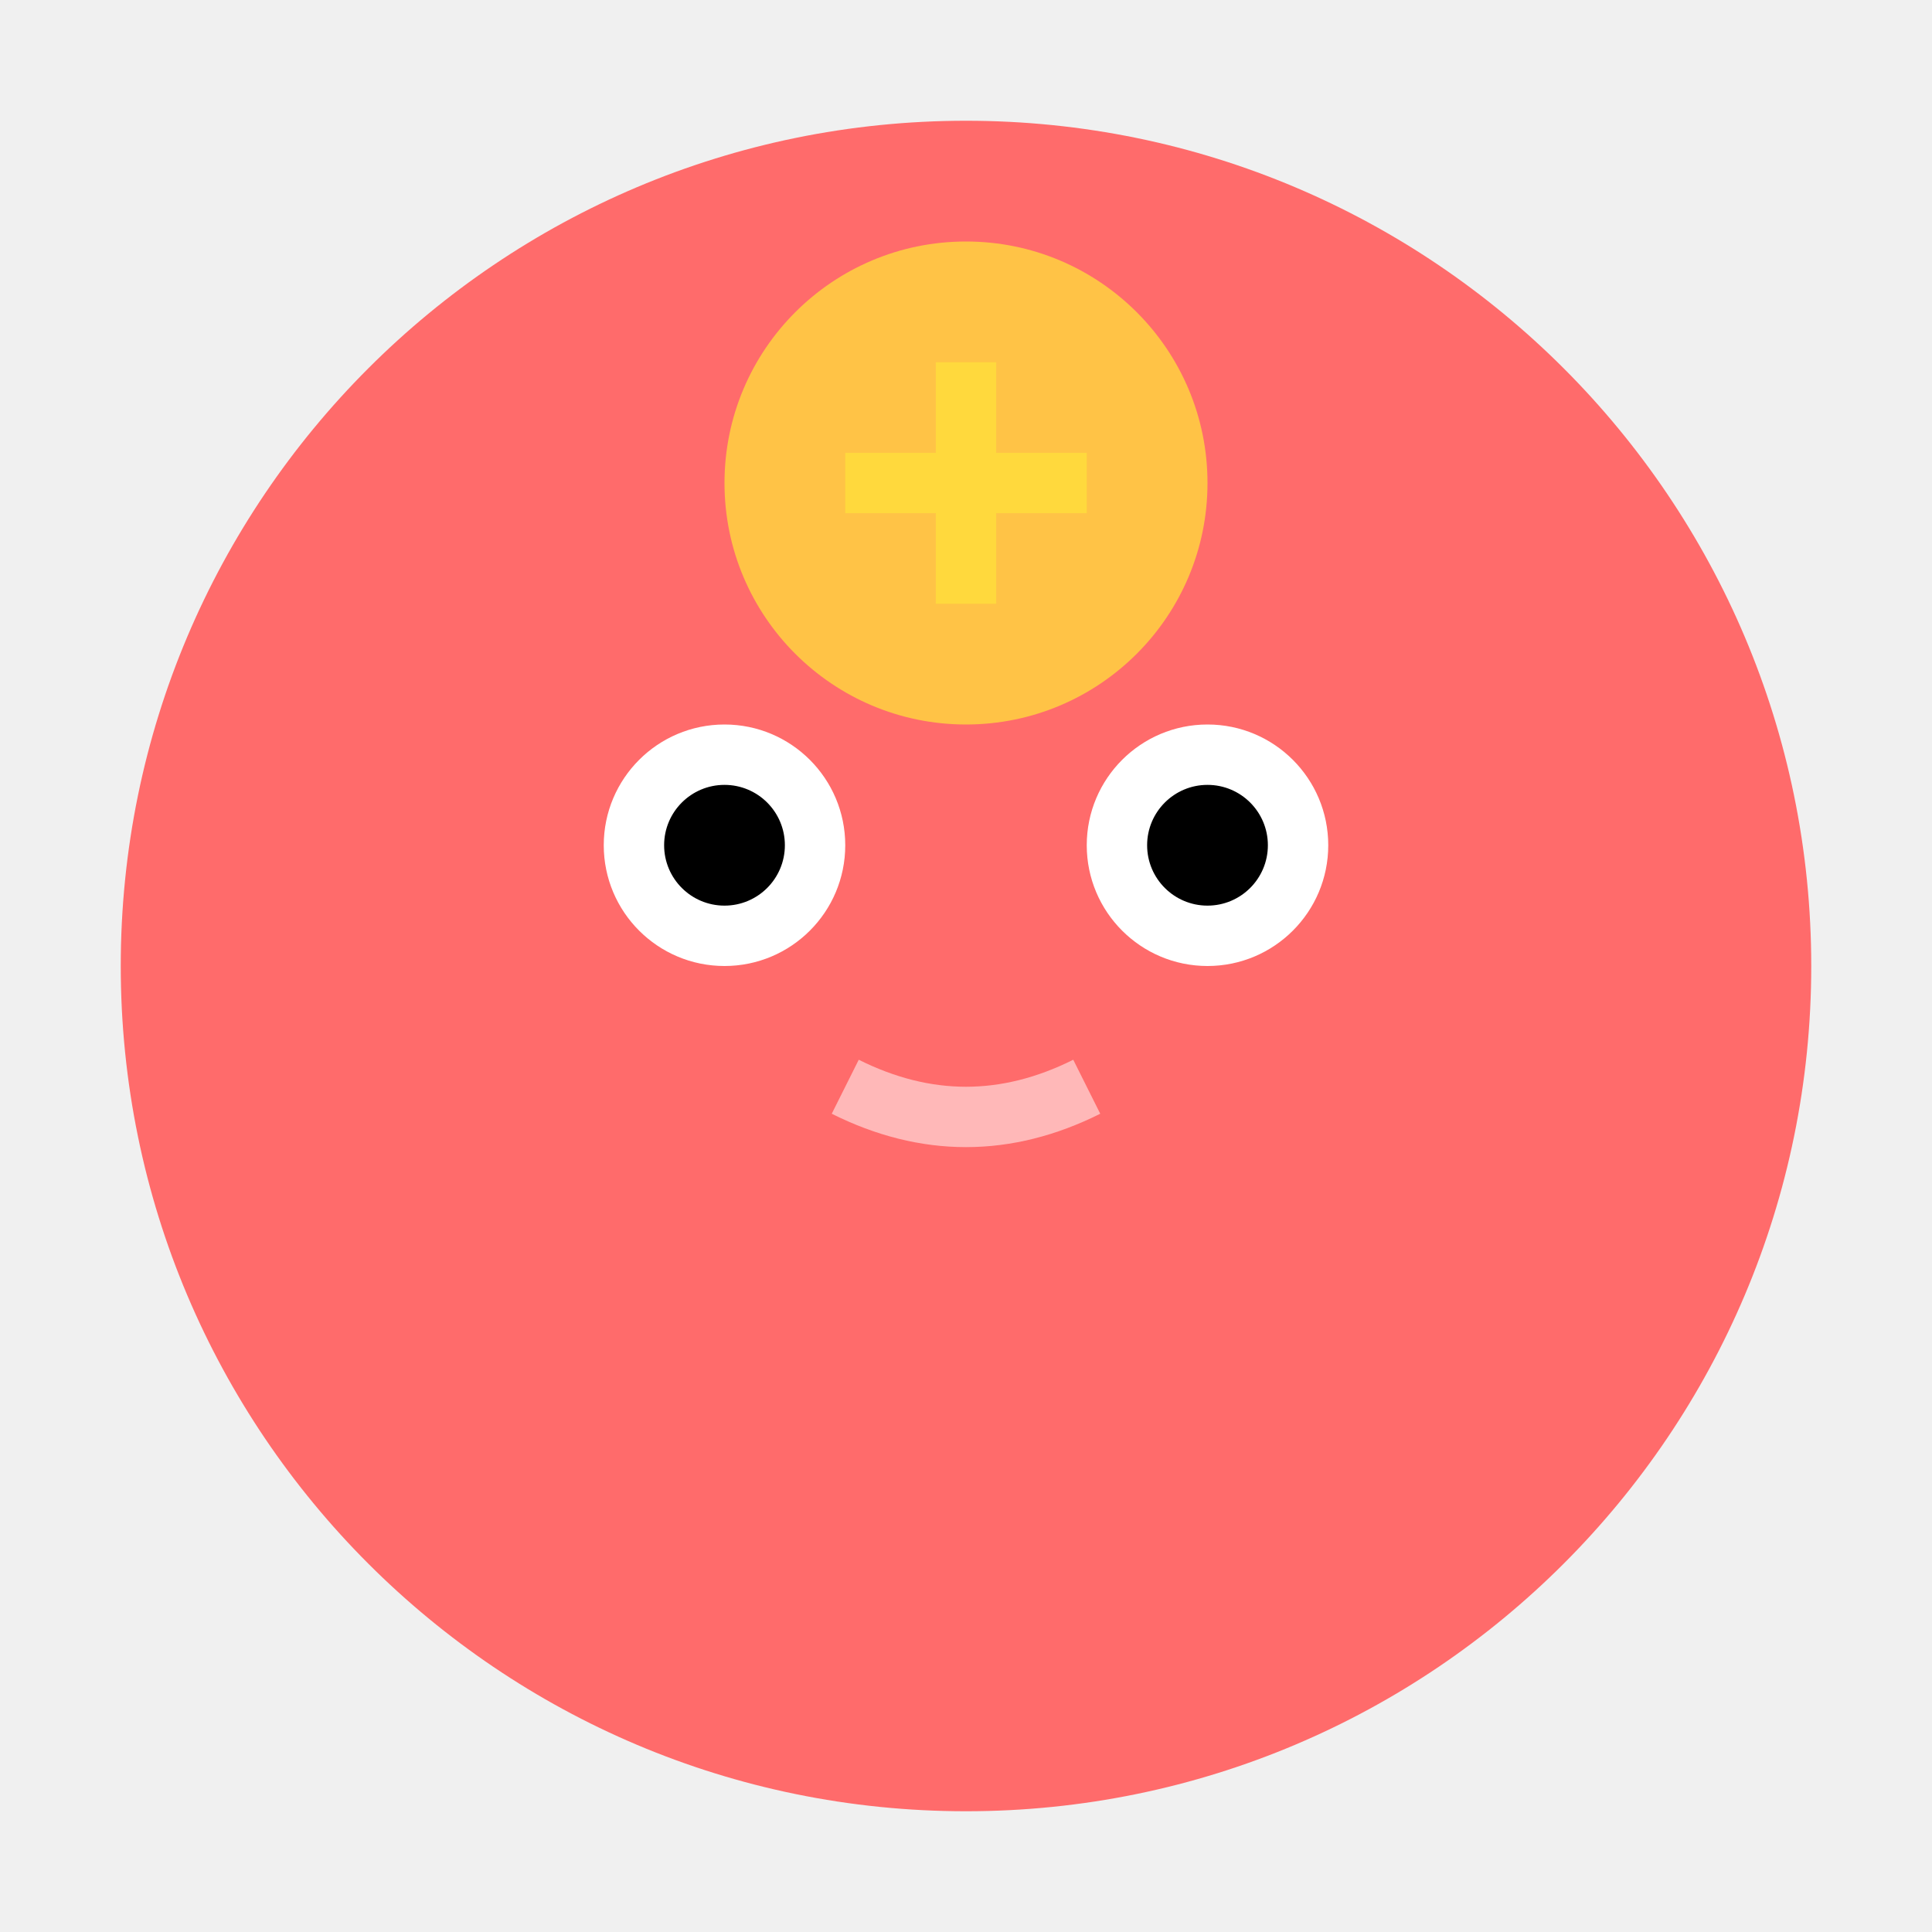
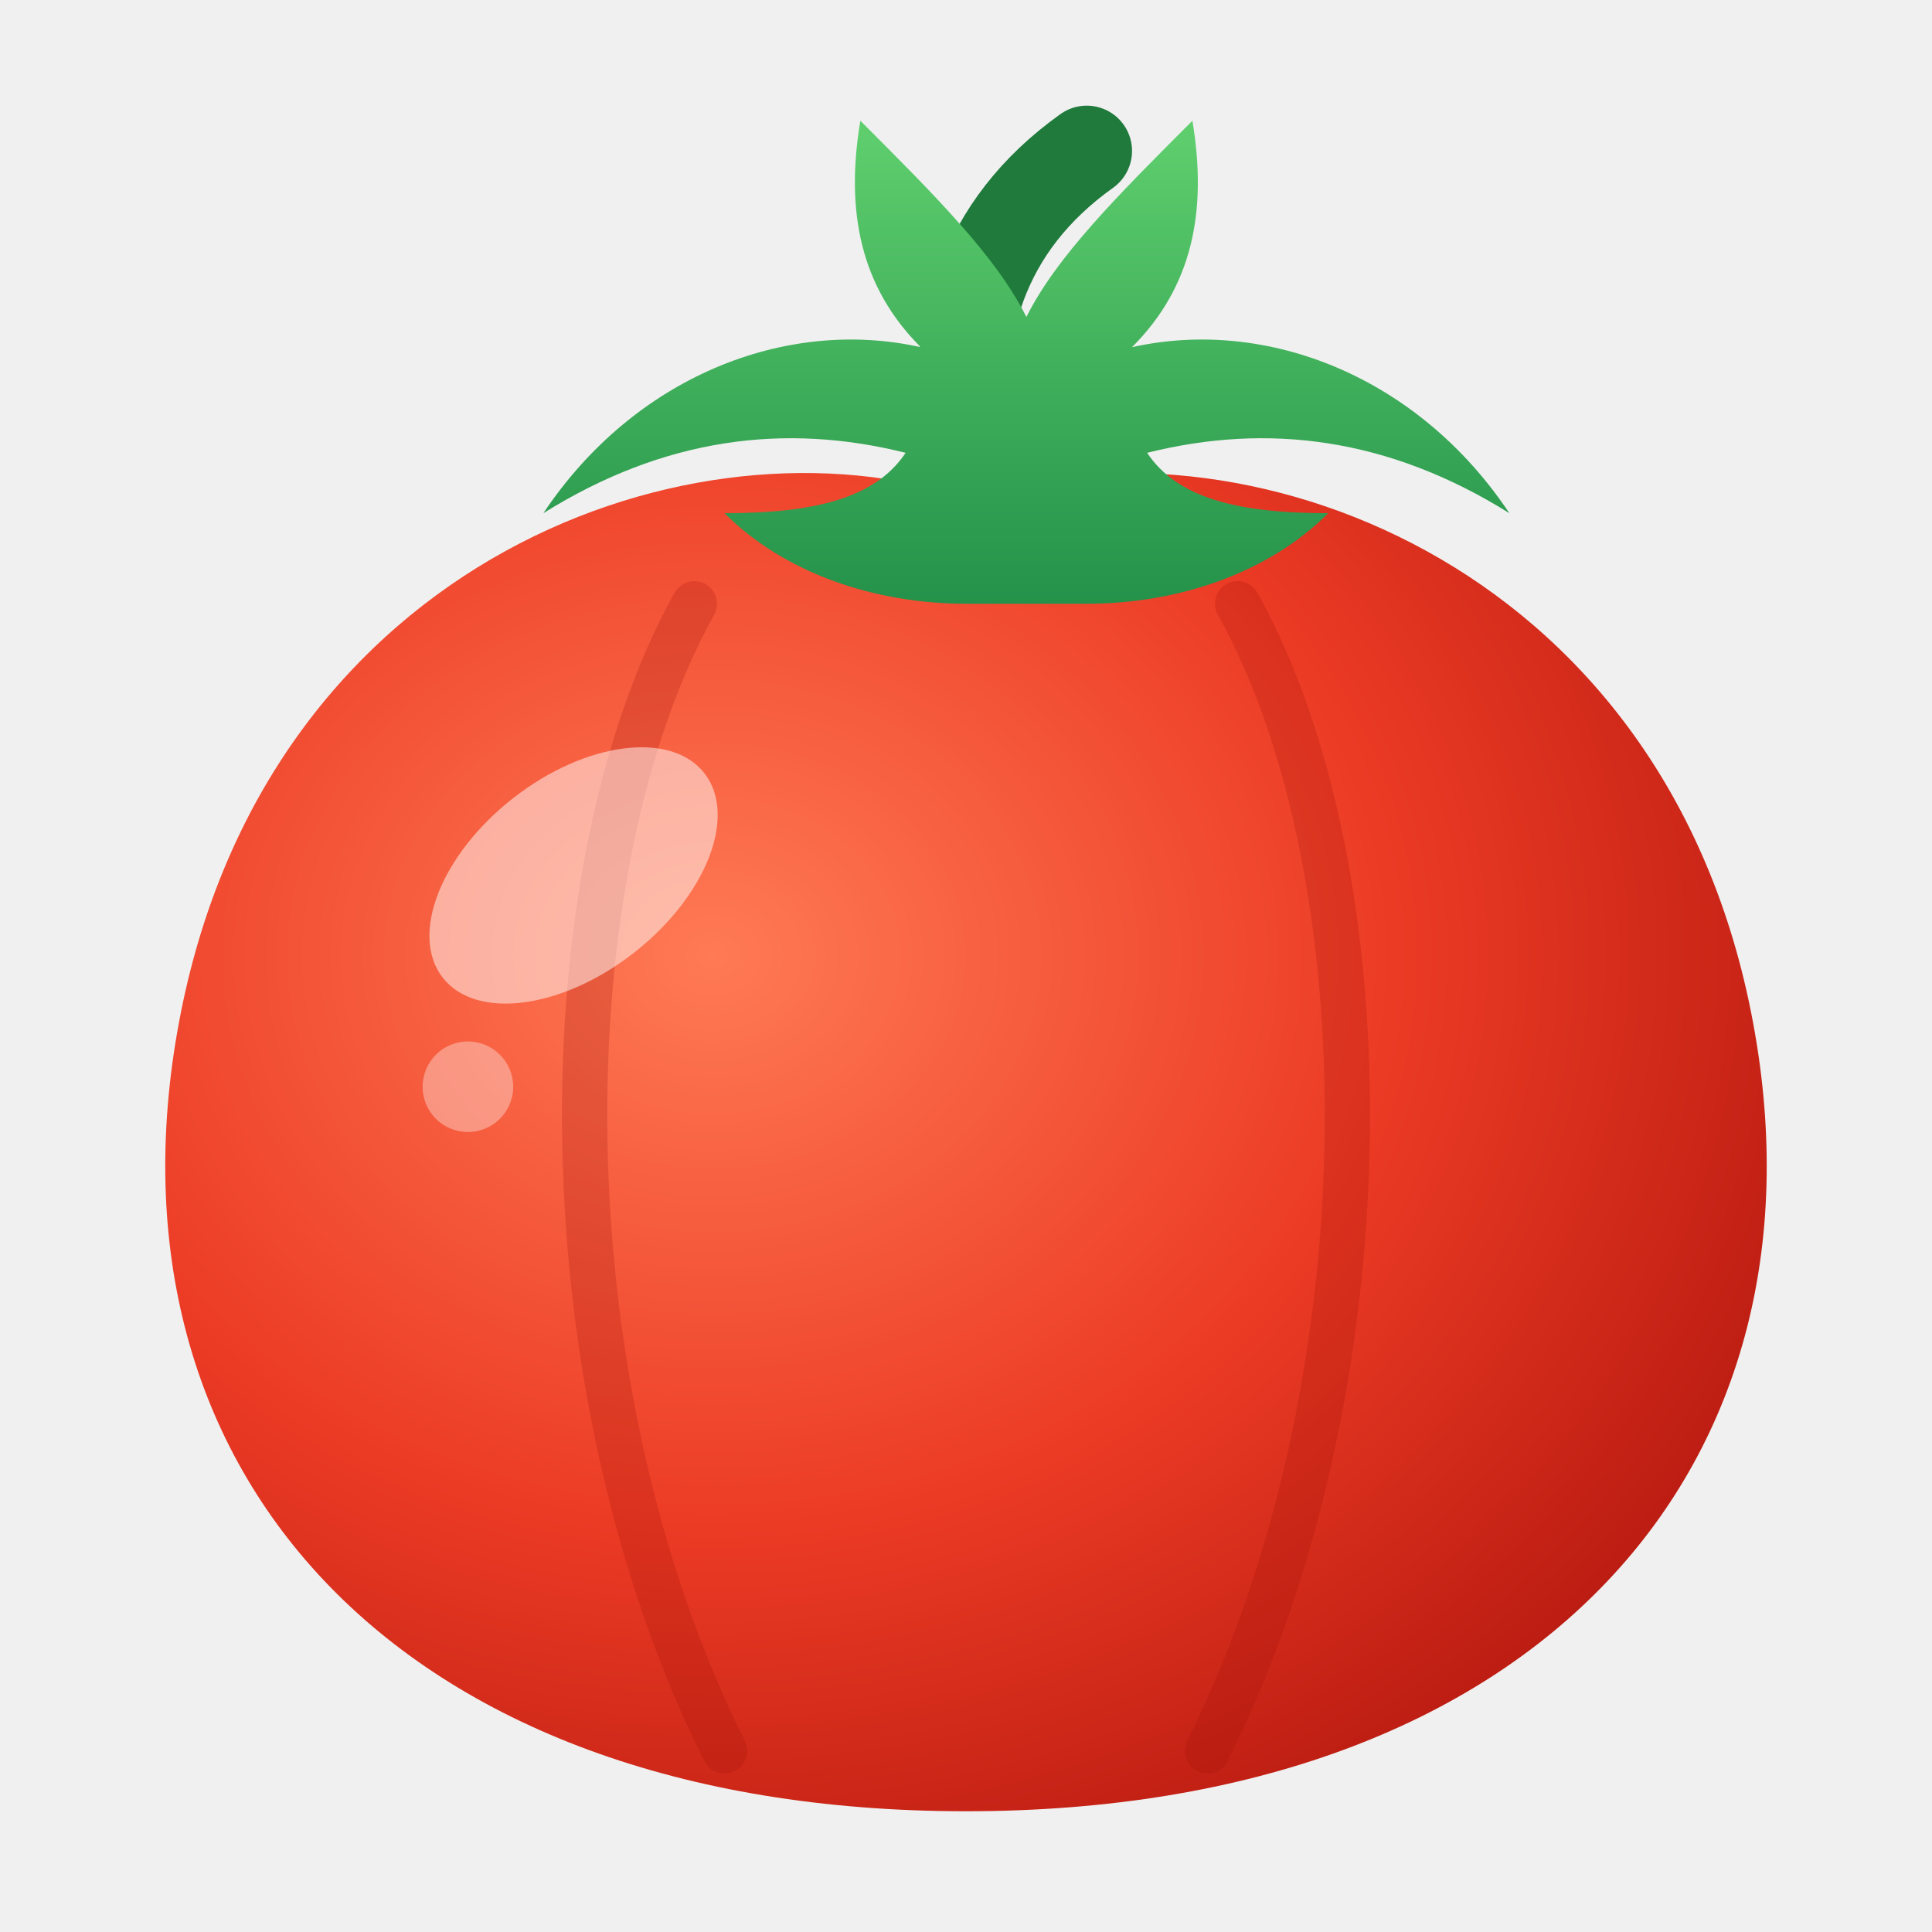
- <svg xmlns="http://www.w3.org/2000/svg" width="32" height="32" viewBox="0 0 32 32" fill="none">
-   <circle cx="16" cy="16" r="14" fill="#FF6B6B" />
-   <circle cx="12" cy="14" r="2" fill="white" />
-   <circle cx="20" cy="14" r="2" fill="white" />
-   <circle cx="12" cy="14" r="1" fill="black" />
-   <circle cx="20" cy="14" r="1" fill="black" />
-   <path d="M14 18 Q16 19 18 18" stroke="#FFB8B8" stroke-width="1" fill="none" />
-   <circle cx="16" cy="8" r="4" fill="#FFD93D" opacity="0.8" />
-   <path d="M14 8 L18 8 M16 6 L16 10" stroke="#FFD93D" stroke-width="1" />
+ <svg xmlns="http://www.w3.org/2000/svg" viewBox="0 0 128 128">
+   <defs>
+     <radialGradient id="b" cx=".34" cy=".36" r=".78">
+       <stop offset="0" stop-color="#ff7a55" />
+       <stop offset=".55" stop-color="#ec3b25" />
+       <stop offset="1" stop-color="#b5180f" />
+     </radialGradient>
+     <linearGradient id="l" x1="0" y1="0" x2="0" y2="1">
+       <stop offset="0" stop-color="#5fcf6e" />
+       <stop offset="1" stop-color="#24924a" />
+     </linearGradient>
+   </defs>
+   <path d="M64 33c18-6 46 4 52 34 6 30-14 53-52 53S6 97 12 67c6-30 34-40 52-34z" fill="url(#b)" />
+   <path d="M46 40c-10 18-10 52 2 76M82 40c10 18 10 52-2 76" fill="none" stroke="#9d1209" stroke-opacity=".22" stroke-width="3" stroke-linecap="round" />
+   <ellipse cx="38" cy="58" rx="11" ry="6.5" transform="rotate(-38 38 58)" fill="#fff" opacity=".5" />
+   <circle cx="31" cy="72" r="3" fill="#fff" opacity=".35" />
+   <path d="M64 30c-1-8 1-15 8-20" fill="none" stroke="#1f7a3c" stroke-width="6" stroke-linecap="round" />
+   <path d="M64 40c-6 0-12-2-16-6 6 0 10-1 12-4-8-2-16-1-24 4 6-9 16-13 25-11-4-4-5-9-4-15 5 5 9 9 11 13 2-4 6-8 11-13 1 6 0 11-4 15 9-2 19 2 25 11-8-5-16-6-24-4 2 3 6 4 12 4-4 4-10 6-16 6z" fill="url(#l)" />
</svg>
